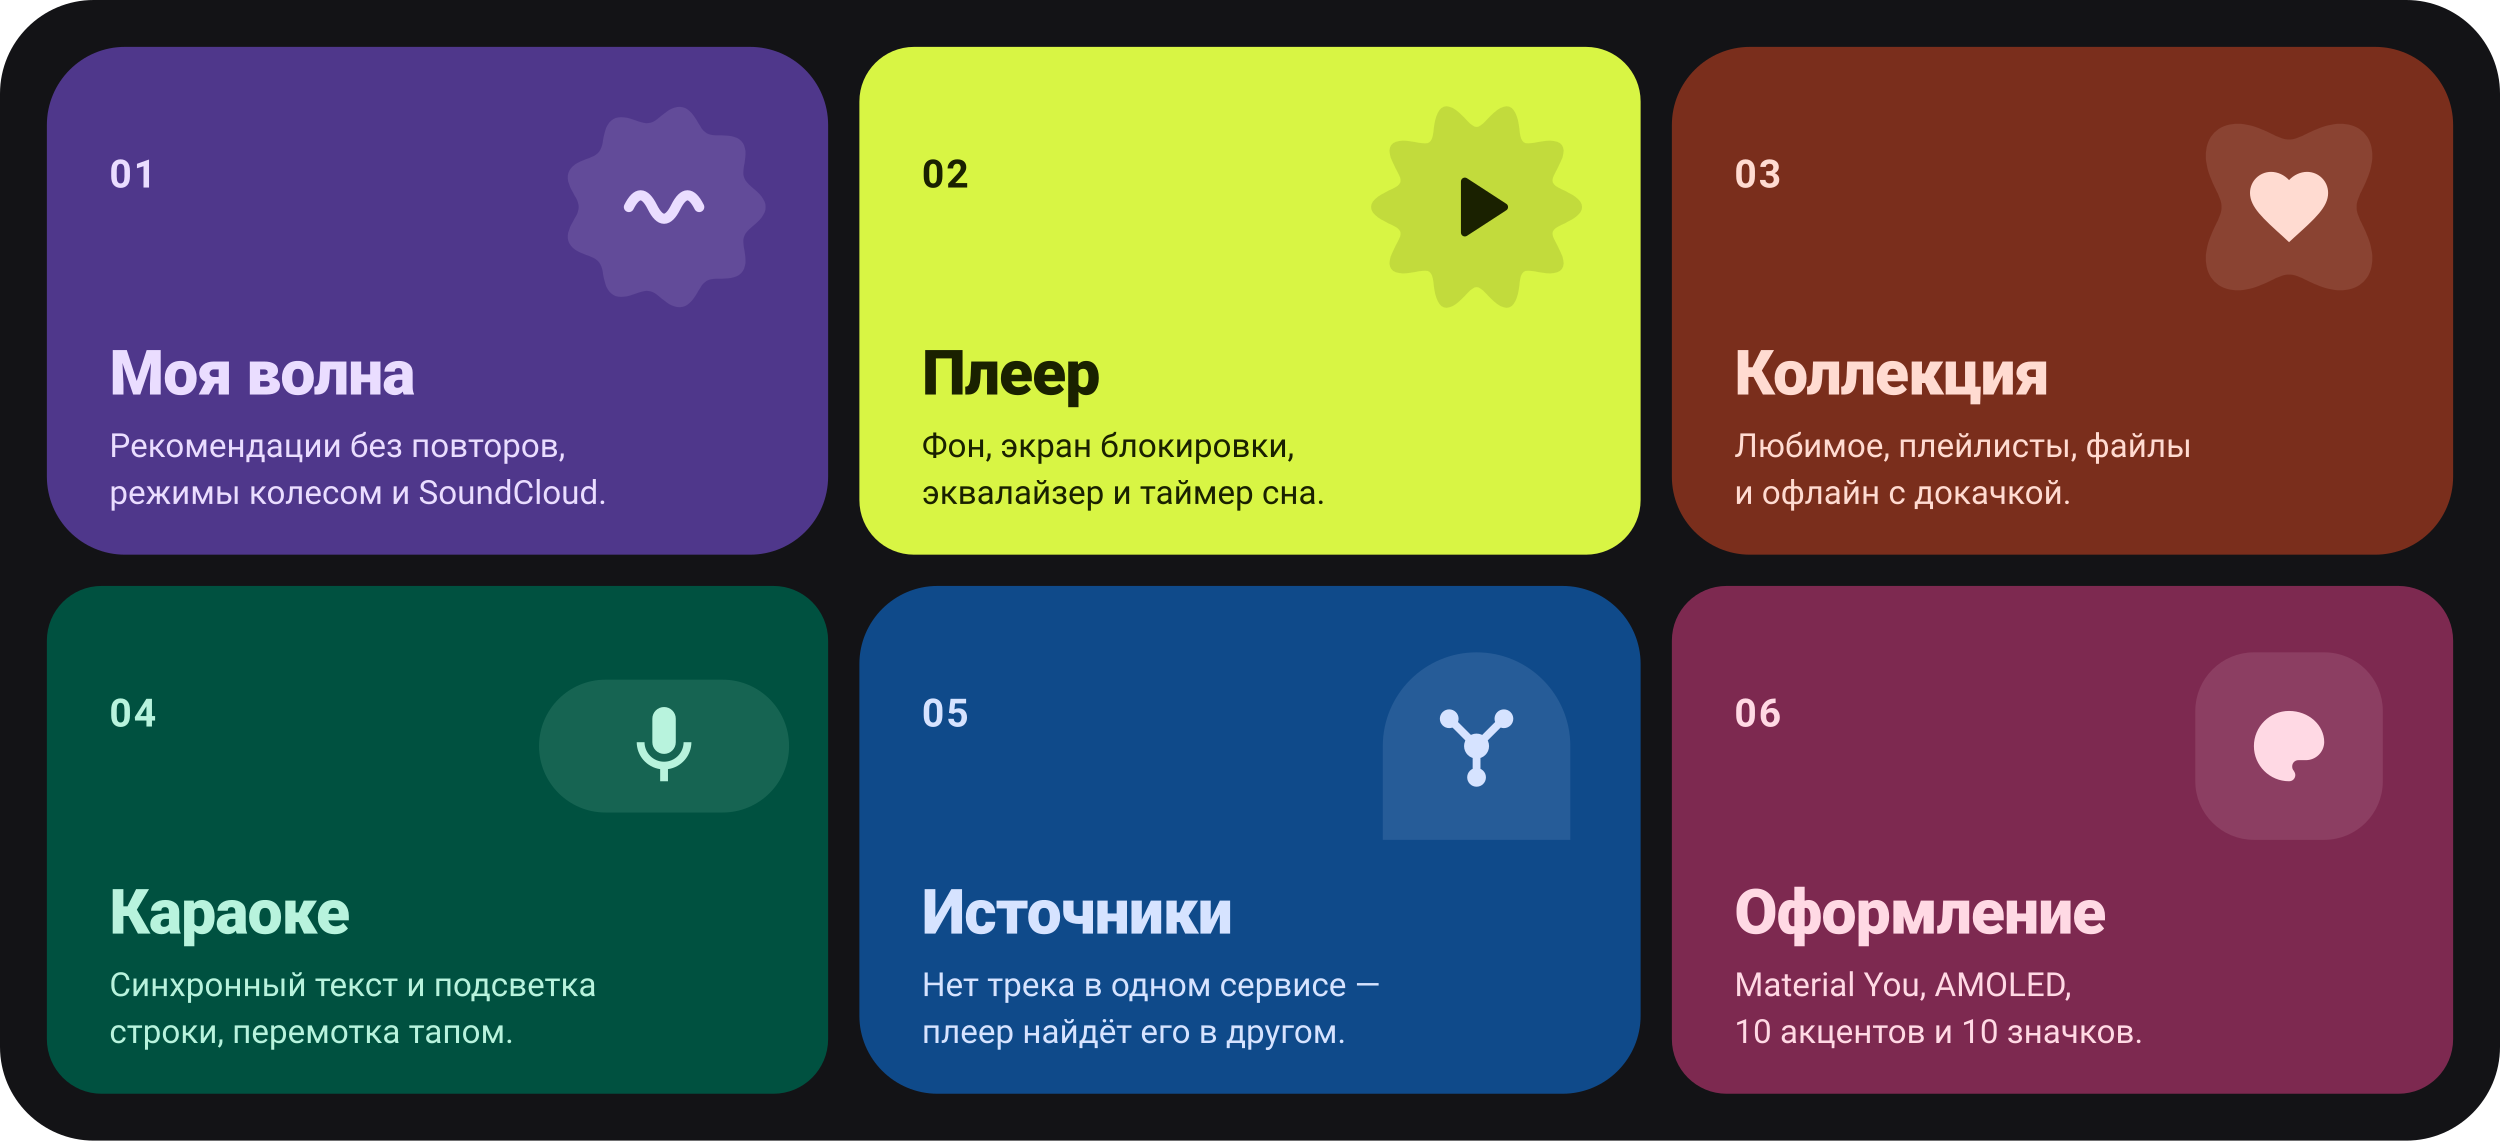
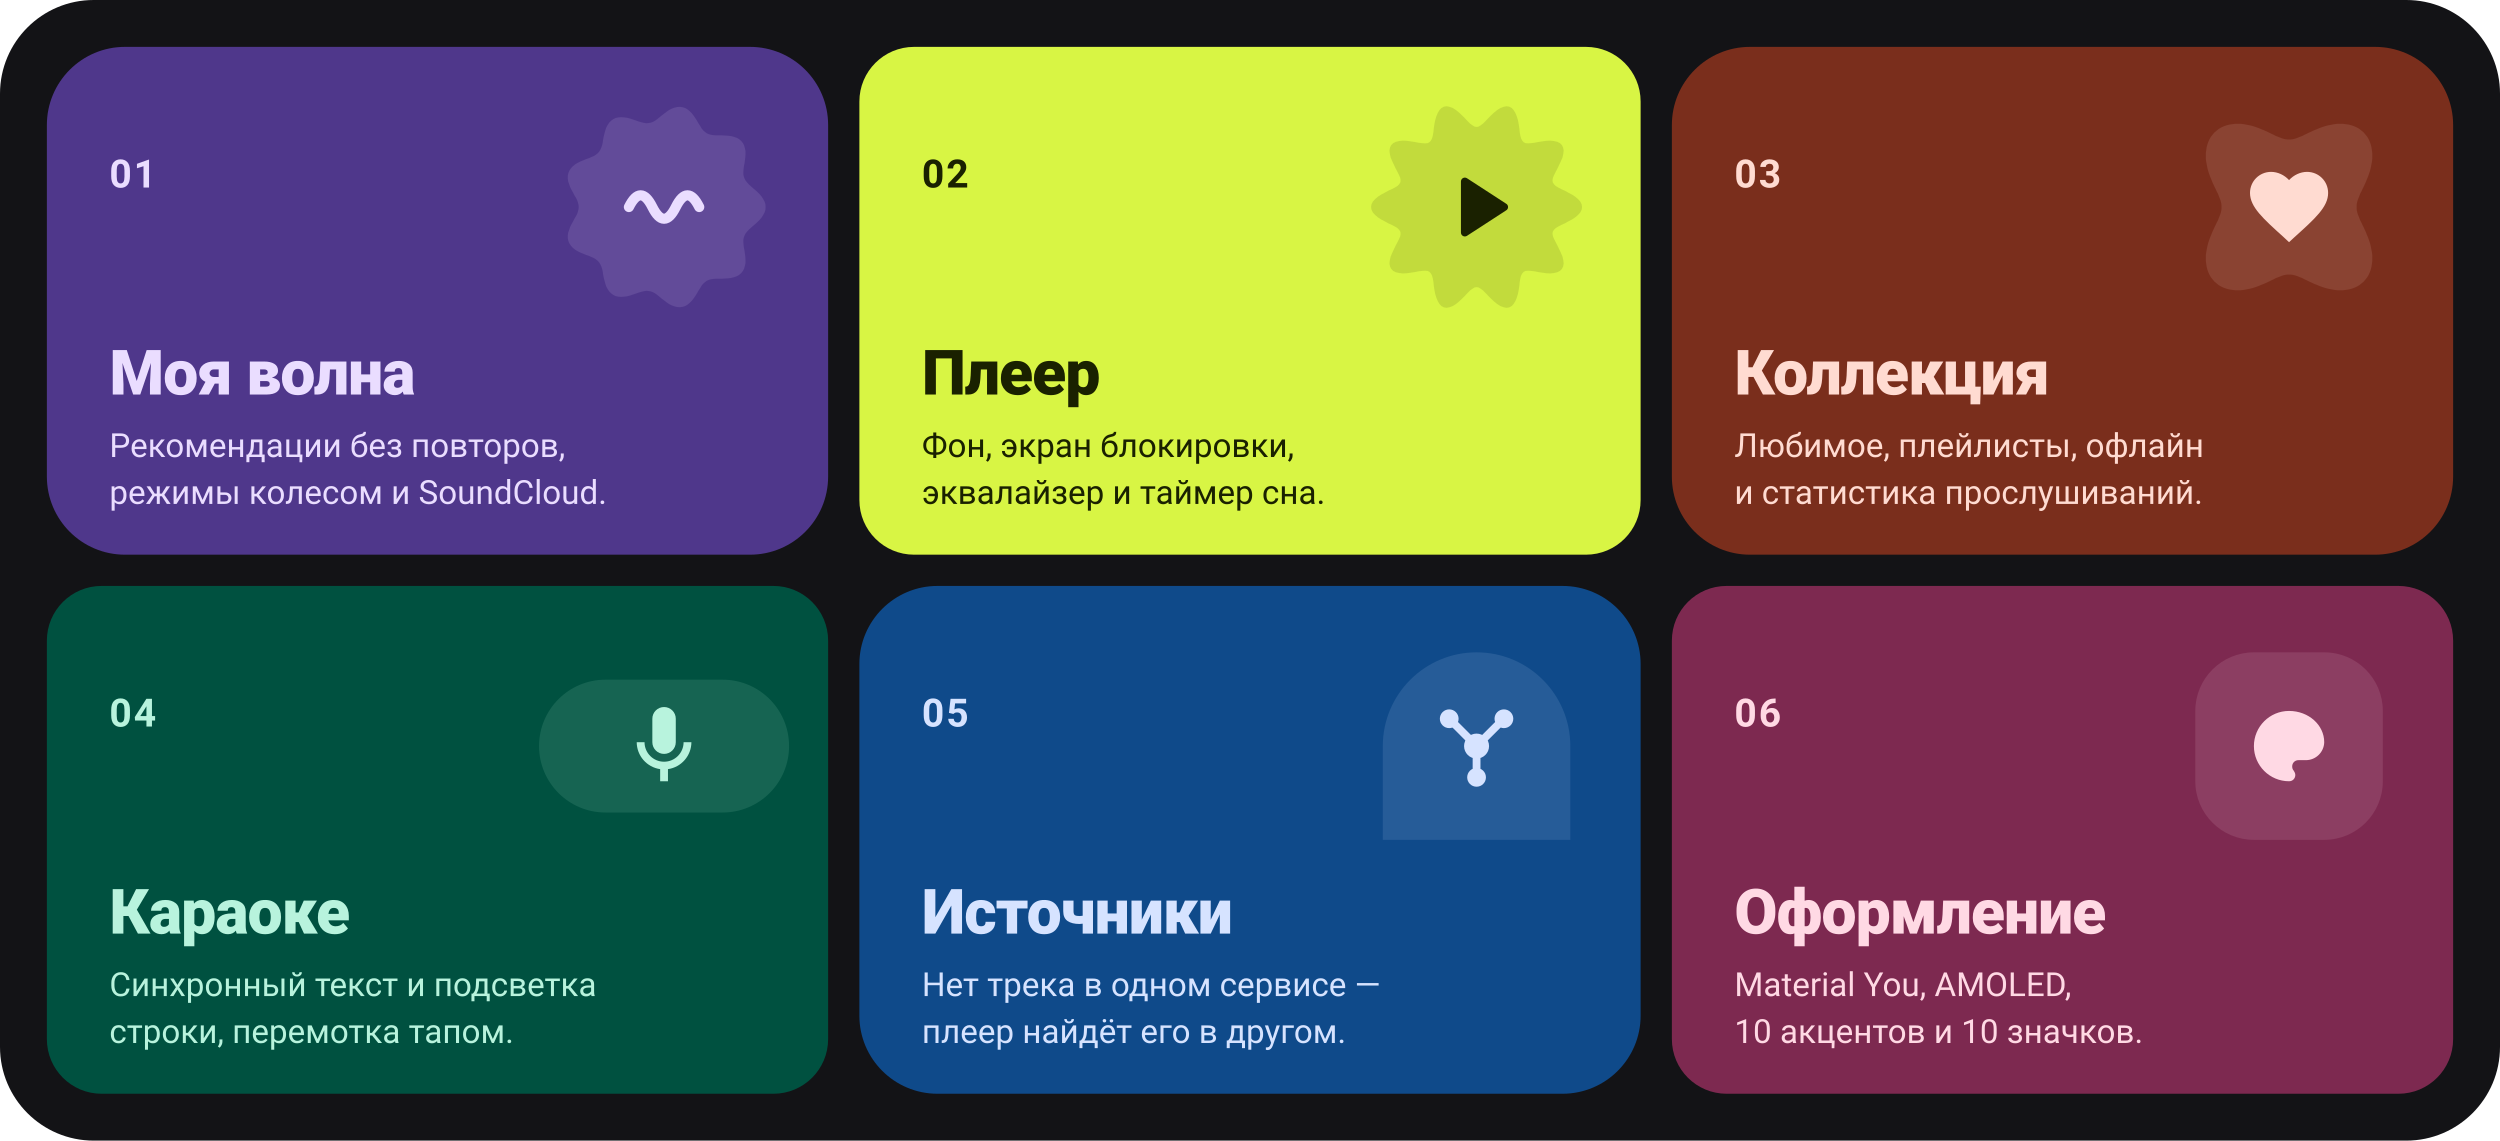
<svg xmlns="http://www.w3.org/2000/svg" width="1280" height="584" viewBox="0 0 1280 584" font-family="'Google Sans', 'Segoe UI Variable Display', 'Segoe UI', Roboto, -apple-system, Arial, sans-serif">
  <rect width="1280" height="584.0" rx="48" fill="#131316" />
  <rect x="24.0" y="24.0" width="400.0" height="260.0" rx="40" fill="#4F378B" />
  <path d="M392.0 106.0 L391.9 107.4 L391.5 108.7 L390.8 110.0 L390.0 111.3 L389.0 112.5 L387.9 113.6 L386.7 114.7 L385.5 115.7 L384.4 116.7 L383.4 117.6 L382.5 118.6 L381.7 119.6 L381.2 120.6 L380.8 121.7 L380.6 122.8 L380.6 124.1 L380.7 125.4 L380.9 126.9 L381.2 128.4 L381.4 129.9 L381.6 131.5 L381.7 133.1 L381.7 134.6 L381.4 136.1 L381.0 137.5 L380.4 138.7 L379.5 139.8 L378.5 140.7 L377.3 141.4 L375.9 141.9 L374.4 142.3 L372.9 142.5 L371.3 142.6 L369.7 142.7 L368.2 142.7 L366.7 142.7 L365.3 142.8 L364.0 143.0 L362.9 143.3 L361.8 143.8 L360.9 144.5 L360.0 145.3 L359.2 146.3 L358.5 147.5 L357.7 148.7 L356.9 150.1 L356.1 151.4 L355.2 152.7 L354.2 154.0 L353.1 155.1 L352.0 156.0 L350.8 156.7 L349.5 157.1 L348.1 157.3 L346.7 157.2 L345.4 156.9 L344.0 156.4 L342.6 155.7 L341.3 154.8 L340.0 153.8 L338.8 152.9 L337.6 151.9 L336.5 151.0 L335.4 150.2 L334.3 149.6 L333.2 149.2 L332.0 149.0 L330.9 148.9 L329.7 149.1 L328.4 149.4 L327.0 149.8 L325.6 150.3 L324.1 150.8 L322.6 151.3 L321.1 151.7 L319.5 151.9 L318.0 152.0 L316.6 151.9 L315.2 151.6 L314.0 151.0 L312.9 150.2 L311.9 149.2 L311.1 148.0 L310.4 146.7 L309.9 145.2 L309.5 143.7 L309.1 142.1 L308.8 140.6 L308.6 139.1 L308.3 137.7 L307.9 136.5 L307.4 135.4 L306.8 134.4 L306.0 133.5 L305.1 132.8 L304.0 132.1 L302.8 131.6 L301.5 131.0 L300.0 130.5 L298.6 129.9 L297.1 129.3 L295.7 128.6 L294.4 127.8 L293.2 126.8 L292.3 125.8 L291.5 124.6 L291.0 123.4 L290.7 122.0 L290.7 120.6 L290.9 119.1 L291.4 117.7 L291.9 116.2 L292.6 114.8 L293.4 113.4 L294.1 112.0 L294.9 110.7 L295.5 109.5 L295.9 108.3 L296.2 107.1 L296.3 106.0 L296.2 104.9 L295.9 103.7 L295.5 102.5 L294.9 101.3 L294.1 100.0 L293.4 98.6 L292.6 97.2 L291.9 95.8 L291.4 94.3 L290.9 92.9 L290.7 91.4 L290.7 90.0 L291.0 88.6 L291.5 87.4 L292.3 86.2 L293.2 85.2 L294.4 84.2 L295.7 83.4 L297.1 82.7 L298.6 82.1 L300.0 81.5 L301.5 81.0 L302.8 80.4 L304.0 79.9 L305.1 79.2 L306.0 78.5 L306.8 77.6 L307.4 76.6 L307.9 75.5 L308.3 74.3 L308.6 72.9 L308.8 71.4 L309.1 69.9 L309.5 68.3 L309.9 66.8 L310.4 65.3 L311.1 64.0 L311.9 62.8 L312.9 61.8 L314.0 61.0 L315.2 60.4 L316.6 60.1 L318.0 60.0 L319.5 60.1 L321.1 60.3 L322.6 60.7 L324.1 61.2 L325.6 61.7 L327.0 62.2 L328.4 62.6 L329.7 62.9 L330.9 63.1 L332.0 63.0 L333.2 62.8 L334.3 62.4 L335.4 61.8 L336.5 61.0 L337.6 60.1 L338.8 59.1 L340.0 58.2 L341.3 57.2 L342.6 56.3 L344.0 55.6 L345.4 55.1 L346.7 54.8 L348.1 54.7 L349.5 54.9 L350.8 55.3 L352.0 56.0 L353.1 56.9 L354.2 58.0 L355.2 59.3 L356.1 60.6 L356.9 61.9 L357.7 63.3 L358.5 64.5 L359.2 65.7 L360.0 66.7 L360.9 67.5 L361.8 68.2 L362.9 68.7 L364.0 69.0 L365.3 69.2 L366.7 69.3 L368.2 69.3 L369.7 69.3 L371.3 69.4 L372.9 69.5 L374.4 69.7 L375.9 70.1 L377.3 70.6 L378.5 71.3 L379.5 72.2 L380.4 73.3 L381.0 74.5 L381.4 75.9 L381.7 77.4 L381.7 78.9 L381.6 80.5 L381.4 82.1 L381.2 83.6 L380.9 85.1 L380.7 86.6 L380.6 87.9 L380.6 89.2 L380.8 90.3 L381.2 91.4 L381.7 92.4 L382.5 93.4 L383.4 94.4 L384.4 95.3 L385.5 96.3 L386.7 97.3 L387.9 98.4 L389.0 99.5 L390.0 100.7 L390.8 102.0 L391.5 103.3 L391.9 104.6 L392.0 106.0 Z" fill="#EADDFF" fill-opacity="0.12" />
  <g transform="translate(316.0 82.0) scale(2.0)">
    <path d="M3 12c2-4 4-4 6 0s4 4 6 0 4-4 6 0" fill="none" stroke="#EADDFF" stroke-width="2.6" stroke-linecap="round" />
  </g>
  <text x="56.0" y="96.0" font-size="20" font-weight="700" fill="#EADDFF" text-anchor="start" letter-spacing="1">01</text>
  <text x="56.0" y="202.0" font-size="32" font-weight="800" fill="#EADDFF" text-anchor="start" letter-spacing="-0.5">Моя волна</text>
  <text x="56.0" y="234.0" font-size="17" font-weight="400" fill="#EADDFF" text-anchor="start" letter-spacing="0">Рекомендации без повторов,</text>
  <text x="56.0" y="258.0" font-size="17" font-weight="400" fill="#EADDFF" text-anchor="start" letter-spacing="0">режимы колесом и SoundCloud.</text>
  <rect x="440.0" y="24.0" width="400.0" height="260.0" rx="28" fill="#D8F544" />
  <path d="M810.0 106.0 L809.8 107.4 L809.1 108.8 L807.9 110.1 L806.5 111.3 L804.8 112.4 L802.9 113.4 L801.1 114.4 L799.3 115.2 L797.8 116.0 L796.5 116.8 L795.6 117.7 L795.0 118.7 L794.9 119.8 L795.1 121.0 L795.7 122.4 L796.5 124.0 L797.4 125.7 L798.3 127.6 L799.2 129.5 L800.0 131.4 L800.4 133.2 L800.6 134.9 L800.3 136.5 L799.7 137.7 L798.7 138.7 L797.3 139.4 L795.6 139.8 L793.7 140.0 L791.7 139.9 L789.6 139.6 L787.6 139.3 L785.6 138.9 L783.9 138.7 L782.4 138.6 L781.1 138.7 L780.1 139.2 L779.4 140.0 L778.8 141.1 L778.4 142.6 L778.1 144.3 L777.9 146.3 L777.6 148.3 L777.2 150.4 L776.6 152.4 L775.9 154.1 L775.0 155.6 L774.0 156.7 L772.7 157.4 L771.3 157.6 L769.8 157.3 L768.2 156.7 L766.6 155.7 L765.0 154.4 L763.4 152.9 L762.0 151.5 L760.6 150.0 L759.4 148.8 L758.2 147.9 L757.1 147.2 L756.0 147.0 L754.9 147.2 L753.8 147.9 L752.6 148.8 L751.4 150.0 L750.0 151.5 L748.6 152.9 L747.0 154.4 L745.4 155.7 L743.8 156.7 L742.2 157.3 L740.7 157.6 L739.3 157.4 L738.0 156.7 L737.0 155.6 L736.1 154.1 L735.4 152.4 L734.8 150.4 L734.4 148.3 L734.1 146.3 L733.9 144.3 L733.6 142.6 L733.2 141.1 L732.6 140.0 L731.9 139.2 L730.9 138.7 L729.6 138.6 L728.1 138.7 L726.4 138.9 L724.4 139.3 L722.4 139.6 L720.3 139.9 L718.3 140.0 L716.4 139.8 L714.7 139.4 L713.3 138.7 L712.3 137.7 L711.7 136.5 L711.4 134.9 L711.6 133.2 L712.0 131.4 L712.8 129.5 L713.7 127.6 L714.6 125.7 L715.5 124.0 L716.3 122.4 L716.9 121.0 L717.1 119.8 L717.0 118.7 L716.4 117.7 L715.5 116.8 L714.2 116.0 L712.7 115.2 L710.9 114.4 L709.1 113.4 L707.2 112.4 L705.5 111.3 L704.1 110.1 L702.9 108.8 L702.2 107.4 L702.0 106.0 L702.2 104.6 L702.9 103.2 L704.1 101.9 L705.5 100.7 L707.2 99.6 L709.1 98.6 L710.9 97.6 L712.7 96.8 L714.2 96.0 L715.5 95.2 L716.4 94.3 L717.0 93.3 L717.1 92.2 L716.9 91.0 L716.3 89.6 L715.5 88.0 L714.6 86.3 L713.7 84.4 L712.8 82.5 L712.0 80.6 L711.6 78.8 L711.4 77.1 L711.7 75.5 L712.3 74.3 L713.3 73.3 L714.7 72.6 L716.4 72.2 L718.3 72.0 L720.3 72.1 L722.4 72.4 L724.4 72.7 L726.4 73.1 L728.1 73.3 L729.6 73.4 L730.9 73.3 L731.9 72.8 L732.6 72.0 L733.2 70.9 L733.6 69.4 L733.9 67.7 L734.1 65.7 L734.4 63.7 L734.8 61.6 L735.4 59.6 L736.1 57.9 L737.0 56.4 L738.0 55.3 L739.3 54.6 L740.7 54.4 L742.2 54.7 L743.8 55.3 L745.4 56.3 L747.0 57.6 L748.6 59.1 L750.0 60.5 L751.4 62.0 L752.6 63.2 L753.8 64.1 L754.9 64.8 L756.0 65.0 L757.1 64.8 L758.2 64.1 L759.4 63.2 L760.6 62.0 L762.0 60.5 L763.4 59.1 L765.0 57.6 L766.6 56.3 L768.2 55.3 L769.8 54.7 L771.3 54.4 L772.7 54.6 L774.0 55.3 L775.0 56.4 L775.9 57.9 L776.6 59.6 L777.2 61.6 L777.6 63.7 L777.9 65.7 L778.1 67.7 L778.4 69.4 L778.8 70.9 L779.4 72.0 L780.1 72.8 L781.1 73.3 L782.4 73.4 L783.9 73.3 L785.6 73.1 L787.6 72.7 L789.6 72.4 L791.7 72.1 L793.7 72.0 L795.6 72.2 L797.3 72.6 L798.7 73.3 L799.7 74.3 L800.3 75.5 L800.6 77.1 L800.4 78.8 L800.0 80.6 L799.2 82.5 L798.3 84.4 L797.4 86.3 L796.5 88.0 L795.7 89.6 L795.1 91.0 L794.9 92.2 L795.0 93.3 L795.6 94.3 L796.5 95.2 L797.8 96.0 L799.3 96.8 L801.1 97.6 L802.9 98.6 L804.8 99.6 L806.5 100.7 L807.9 101.9 L809.1 103.2 L809.8 104.6 L810.0 106.0 Z" fill="#1A2100" fill-opacity="0.12" />
  <g transform="translate(732.0 82.0) scale(2.0)">
    <path d="M8 5.5v13a1 1 0 0 0 1.5.9l10-6.5a1 1 0 0 0 0-1.8l-10-6.5A1 1 0 0 0 8 5.5z" fill="#1A2100" />
  </g>
  <text x="472.0" y="96.0" font-size="20" font-weight="700" fill="#1A2100" text-anchor="start" letter-spacing="1">02</text>
  <text x="472.0" y="202.0" font-size="32" font-weight="800" fill="#1A2100" text-anchor="start" letter-spacing="-0.5">Плеер</text>
  <text x="472.0" y="234.0" font-size="17" font-weight="400" fill="#1A2100" text-anchor="start" letter-spacing="0">Фон, экран блокировки,</text>
  <text x="472.0" y="258.0" font-size="17" font-weight="400" fill="#1A2100" text-anchor="start" letter-spacing="0">эквалайзер и таймер сна.</text>
  <rect x="856.0" y="24.0" width="400.0" height="260.0" rx="40" fill="#7A2E1C" />
  <path d="M1206.6 106.0 L1206.6 106.9 L1206.7 107.8 L1206.9 108.7 L1207.2 109.7 L1207.6 110.7 L1208.0 111.7 L1208.4 112.8 L1209.0 113.9 L1209.5 115.0 L1210.1 116.2 L1210.7 117.5 L1211.3 118.8 L1211.8 120.1 L1212.4 121.5 L1212.9 122.9 L1213.4 124.4 L1213.8 125.9 L1214.1 127.5 L1214.4 129.0 L1214.6 130.6 L1214.6 132.1 L1214.6 133.7 L1214.4 135.2 L1214.2 136.6 L1213.8 138.1 L1213.3 139.5 L1212.7 140.8 L1212.0 142.0 L1211.1 143.1 L1210.2 144.2 L1209.1 145.1 L1208.0 146.0 L1206.8 146.7 L1205.5 147.3 L1204.1 147.8 L1202.6 148.2 L1201.2 148.4 L1199.7 148.6 L1198.1 148.6 L1196.6 148.6 L1195.0 148.4 L1193.5 148.1 L1191.9 147.8 L1190.4 147.4 L1188.9 146.9 L1187.5 146.4 L1186.1 145.8 L1184.8 145.3 L1183.5 144.7 L1182.2 144.1 L1181.0 143.5 L1179.9 143.0 L1178.8 142.4 L1177.7 142.0 L1176.7 141.6 L1175.7 141.2 L1174.7 140.9 L1173.8 140.7 L1172.9 140.6 L1172.0 140.6 L1171.1 140.6 L1170.2 140.7 L1169.3 140.9 L1168.3 141.2 L1167.3 141.6 L1166.3 142.0 L1165.2 142.4 L1164.1 143.0 L1163.0 143.5 L1161.8 144.1 L1160.5 144.7 L1159.2 145.3 L1157.9 145.8 L1156.5 146.4 L1155.1 146.9 L1153.6 147.4 L1152.1 147.8 L1150.5 148.1 L1149.0 148.4 L1147.4 148.6 L1145.9 148.6 L1144.3 148.6 L1142.8 148.4 L1141.4 148.2 L1139.9 147.8 L1138.5 147.3 L1137.2 146.7 L1136.0 146.0 L1134.9 145.1 L1133.8 144.2 L1132.9 143.1 L1132.0 142.0 L1131.3 140.8 L1130.7 139.5 L1130.2 138.1 L1129.8 136.6 L1129.6 135.2 L1129.4 133.7 L1129.4 132.1 L1129.4 130.6 L1129.6 129.0 L1129.9 127.5 L1130.2 125.9 L1130.6 124.4 L1131.1 122.9 L1131.6 121.5 L1132.2 120.1 L1132.7 118.8 L1133.3 117.5 L1133.9 116.2 L1134.5 115.0 L1135.0 113.9 L1135.6 112.8 L1136.0 111.7 L1136.4 110.7 L1136.8 109.7 L1137.1 108.7 L1137.3 107.8 L1137.4 106.9 L1137.4 106.0 L1137.4 105.1 L1137.3 104.2 L1137.1 103.3 L1136.8 102.3 L1136.4 101.3 L1136.0 100.3 L1135.6 99.2 L1135.0 98.1 L1134.5 97.0 L1133.9 95.8 L1133.3 94.5 L1132.7 93.2 L1132.2 91.9 L1131.6 90.5 L1131.1 89.1 L1130.6 87.6 L1130.2 86.1 L1129.9 84.5 L1129.6 83.0 L1129.4 81.4 L1129.4 79.9 L1129.4 78.3 L1129.6 76.8 L1129.8 75.4 L1130.2 73.9 L1130.7 72.5 L1131.3 71.2 L1132.0 70.0 L1132.9 68.9 L1133.8 67.8 L1134.9 66.9 L1136.0 66.0 L1137.2 65.3 L1138.5 64.7 L1139.9 64.2 L1141.4 63.8 L1142.8 63.6 L1144.3 63.4 L1145.9 63.4 L1147.4 63.4 L1149.0 63.6 L1150.5 63.9 L1152.1 64.2 L1153.6 64.6 L1155.1 65.1 L1156.5 65.6 L1157.9 66.2 L1159.2 66.7 L1160.5 67.3 L1161.8 67.9 L1163.0 68.5 L1164.1 69.0 L1165.2 69.6 L1166.3 70.0 L1167.3 70.4 L1168.3 70.8 L1169.3 71.1 L1170.2 71.3 L1171.1 71.4 L1172.0 71.4 L1172.9 71.4 L1173.8 71.3 L1174.7 71.1 L1175.7 70.8 L1176.7 70.4 L1177.7 70.0 L1178.8 69.6 L1179.9 69.0 L1181.0 68.5 L1182.2 67.9 L1183.5 67.3 L1184.8 66.7 L1186.1 66.2 L1187.5 65.6 L1188.9 65.1 L1190.4 64.6 L1191.9 64.2 L1193.5 63.9 L1195.0 63.6 L1196.6 63.4 L1198.1 63.4 L1199.7 63.4 L1201.2 63.6 L1202.6 63.8 L1204.1 64.2 L1205.5 64.7 L1206.8 65.3 L1208.0 66.0 L1209.1 66.9 L1210.2 67.8 L1211.1 68.9 L1212.0 70.0 L1212.7 71.2 L1213.3 72.5 L1213.8 73.9 L1214.2 75.4 L1214.4 76.8 L1214.6 78.3 L1214.6 79.9 L1214.6 81.4 L1214.4 83.0 L1214.1 84.5 L1213.8 86.1 L1213.4 87.6 L1212.9 89.1 L1212.4 90.5 L1211.8 91.9 L1211.3 93.2 L1210.7 94.5 L1210.1 95.8 L1209.5 97.0 L1209.0 98.1 L1208.4 99.2 L1208.0 100.3 L1207.6 101.3 L1207.2 102.3 L1206.9 103.3 L1206.7 104.2 L1206.6 105.1 L1206.6 106.0 Z" fill="#FFDBD1" fill-opacity="0.12" />
  <g transform="translate(1148.0 82.0) scale(2.0)">
    <path d="M12 21l-1.4-1.3C5.4 15 2 12 2 8.4 2 5.4 4.4 3 7.4 3c1.7 0 3.4.8 4.6 2.1C13.2 3.8 14.9 3 16.6 3 19.6 3 22 5.4 22 8.4c0 3.6-3.4 6.6-8.6 11.3z" fill="#FFDBD1" />
  </g>
  <text x="888.0" y="96.0" font-size="20" font-weight="700" fill="#FFDBD1" text-anchor="start" letter-spacing="1">03</text>
  <text x="888.0" y="202.0" font-size="32" font-weight="800" fill="#FFDBD1" text-anchor="start" letter-spacing="-0.5">Коллекция</text>
-   <text x="888.0" y="234.0" font-size="17" font-weight="400" fill="#FFDBD1" text-anchor="start" letter-spacing="0">Любимое, плейлисты, файлы</text>
-   <text x="888.0" y="258.0" font-size="17" font-weight="400" fill="#FFDBD1" text-anchor="start" letter-spacing="0">и офлайн с докачкой.</text>
+   <text x="888.0" y="234.0" font-size="17" font-weight="400" fill="#FFDBD1" text-anchor="start" letter-spacing="0">Любимое, плейлисты, офлайн</text>
+   <text x="888.0" y="258.0" font-size="17" font-weight="400" fill="#FFDBD1" text-anchor="start" letter-spacing="0">и статистика прослушиваний.</text>
  <rect x="24.0" y="300.0" width="400.0" height="260.0" rx="28" fill="#005140" />
  <rect x="276.0" y="348.0" width="128" height="68" rx="34" fill="#B8F3DD" fill-opacity="0.12" />
  <g transform="translate(316.0 358.0) scale(2.0)">
    <path d="M12 14a3 3 0 0 0 3-3V5a3 3 0 0 0-6 0v6a3 3 0 0 0 3 3zm5-3a5 5 0 0 1-10 0H5a7 7 0 0 0 6 6.9V21h2v-3.1A7 7 0 0 0 19 11z" fill="#B8F3DD" />
  </g>
  <text x="56.0" y="372.0" font-size="20" font-weight="700" fill="#B8F3DD" text-anchor="start" letter-spacing="1">04</text>
  <text x="56.0" y="478.0" font-size="32" font-weight="800" fill="#B8F3DD" text-anchor="start" letter-spacing="-0.5">Караоке</text>
  <text x="56.0" y="510.0" font-size="17" font-weight="400" fill="#B8F3DD" text-anchor="start" letter-spacing="0">Синхронный текст и подсветка</text>
  <text x="56.0" y="534.0" font-size="17" font-weight="400" fill="#B8F3DD" text-anchor="start" letter-spacing="0">строки, перемотка тапом.</text>
  <rect x="440.0" y="300.0" width="400.0" height="260.0" rx="40" fill="#0F4A8A" />
  <path d="M708.0 430.0 V382.0 a48 48 0 0 1 96 0 V430.0 z" fill="#D6E3FF" fill-opacity="0.12" />
  <g transform="translate(732.0 358.0) scale(2.0)">
    <g fill="#D6E3FF">
      <circle cx="12" cy="12" r="3.2" />
      <circle cx="5" cy="5" r="2.4" />
      <circle cx="19" cy="5" r="2.4" />
      <circle cx="12" cy="20" r="2.4" />
    </g>
    <path d="M6.6 6.6L10 10M17.4 6.6L14 10M12 15.2v2.4" stroke="#D6E3FF" stroke-width="2" stroke-linecap="round" />
  </g>
  <text x="472.0" y="372.0" font-size="20" font-weight="700" fill="#D6E3FF" text-anchor="start" letter-spacing="1">05</text>
  <text x="472.0" y="478.0" font-size="32" font-weight="800" fill="#D6E3FF" text-anchor="start" letter-spacing="-0.5">Источники</text>
  <text x="472.0" y="510.0" font-size="17" font-weight="400" fill="#D6E3FF" text-anchor="start" letter-spacing="0">Нет трека в одном сервисе —</text>
  <text x="472.0" y="534.0" font-size="17" font-weight="400" fill="#D6E3FF" text-anchor="start" letter-spacing="0">плеер найдёт его в другом.</text>
  <rect x="856.0" y="300.0" width="400.0" height="260.0" rx="28" fill="#7D2950" />
  <rect x="1124.0" y="334.0" width="96" height="96" rx="30" fill="#FFD9E4" fill-opacity="0.12" />
  <g transform="translate(1148.0 358.0) scale(2.0)">
    <path d="M12 3a9 9 0 0 0 0 18c1 0 1.6-.8 1.6-1.6 0-.4-.2-.8-.4-1.1-.3-.3-.4-.7-.4-1.1 0-.9.7-1.6 1.6-1.6h1.9A4.7 4.7 0 0 0 21 11c0-4.4-4-8-9-8z" fill="#FFD9E4" />
  </g>
  <text x="888.0" y="372.0" font-size="20" font-weight="700" fill="#FFD9E4" text-anchor="start" letter-spacing="1">06</text>
  <text x="888.0" y="478.0" font-size="32" font-weight="800" fill="#FFD9E4" text-anchor="start" letter-spacing="-0.5">Оформление</text>
  <text x="888.0" y="510.0" font-size="17" font-weight="400" fill="#FFD9E4" text-anchor="start" letter-spacing="0">Material You, AMOLED,</text>
  <text x="888.0" y="534.0" font-size="17" font-weight="400" fill="#FFD9E4" text-anchor="start" letter-spacing="0">10 акцентов и 10 значков.</text>
</svg>
